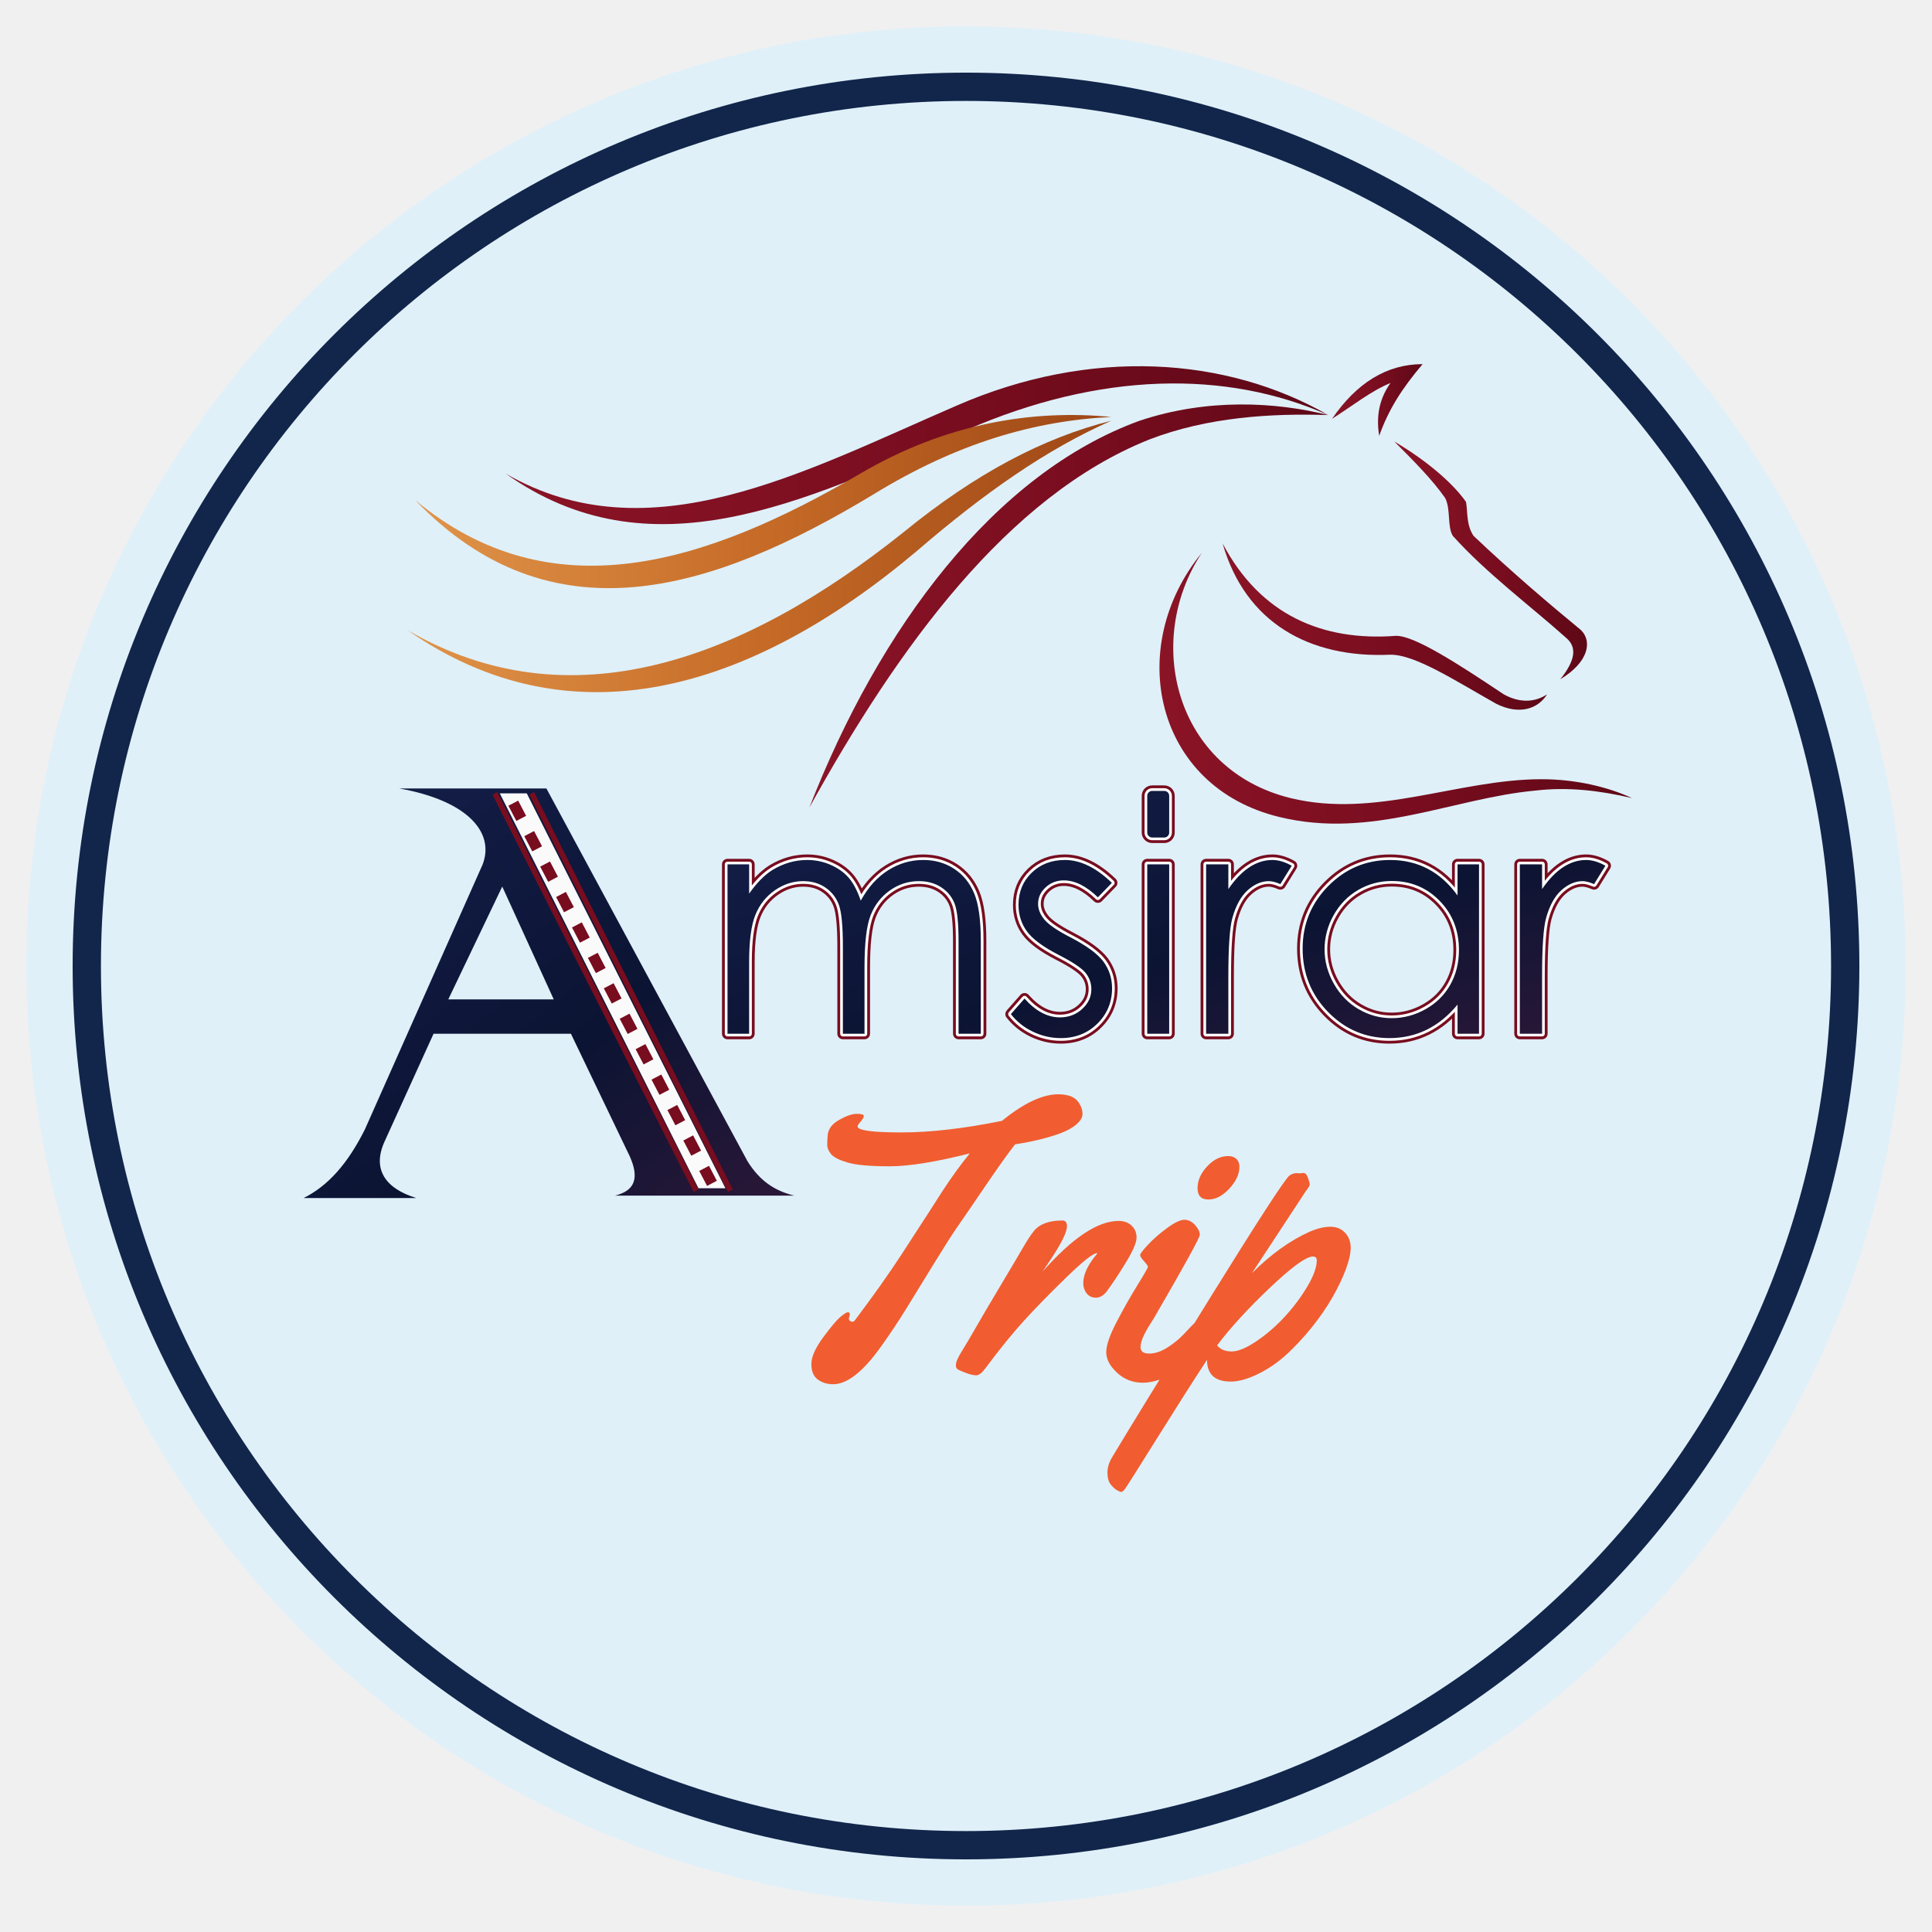
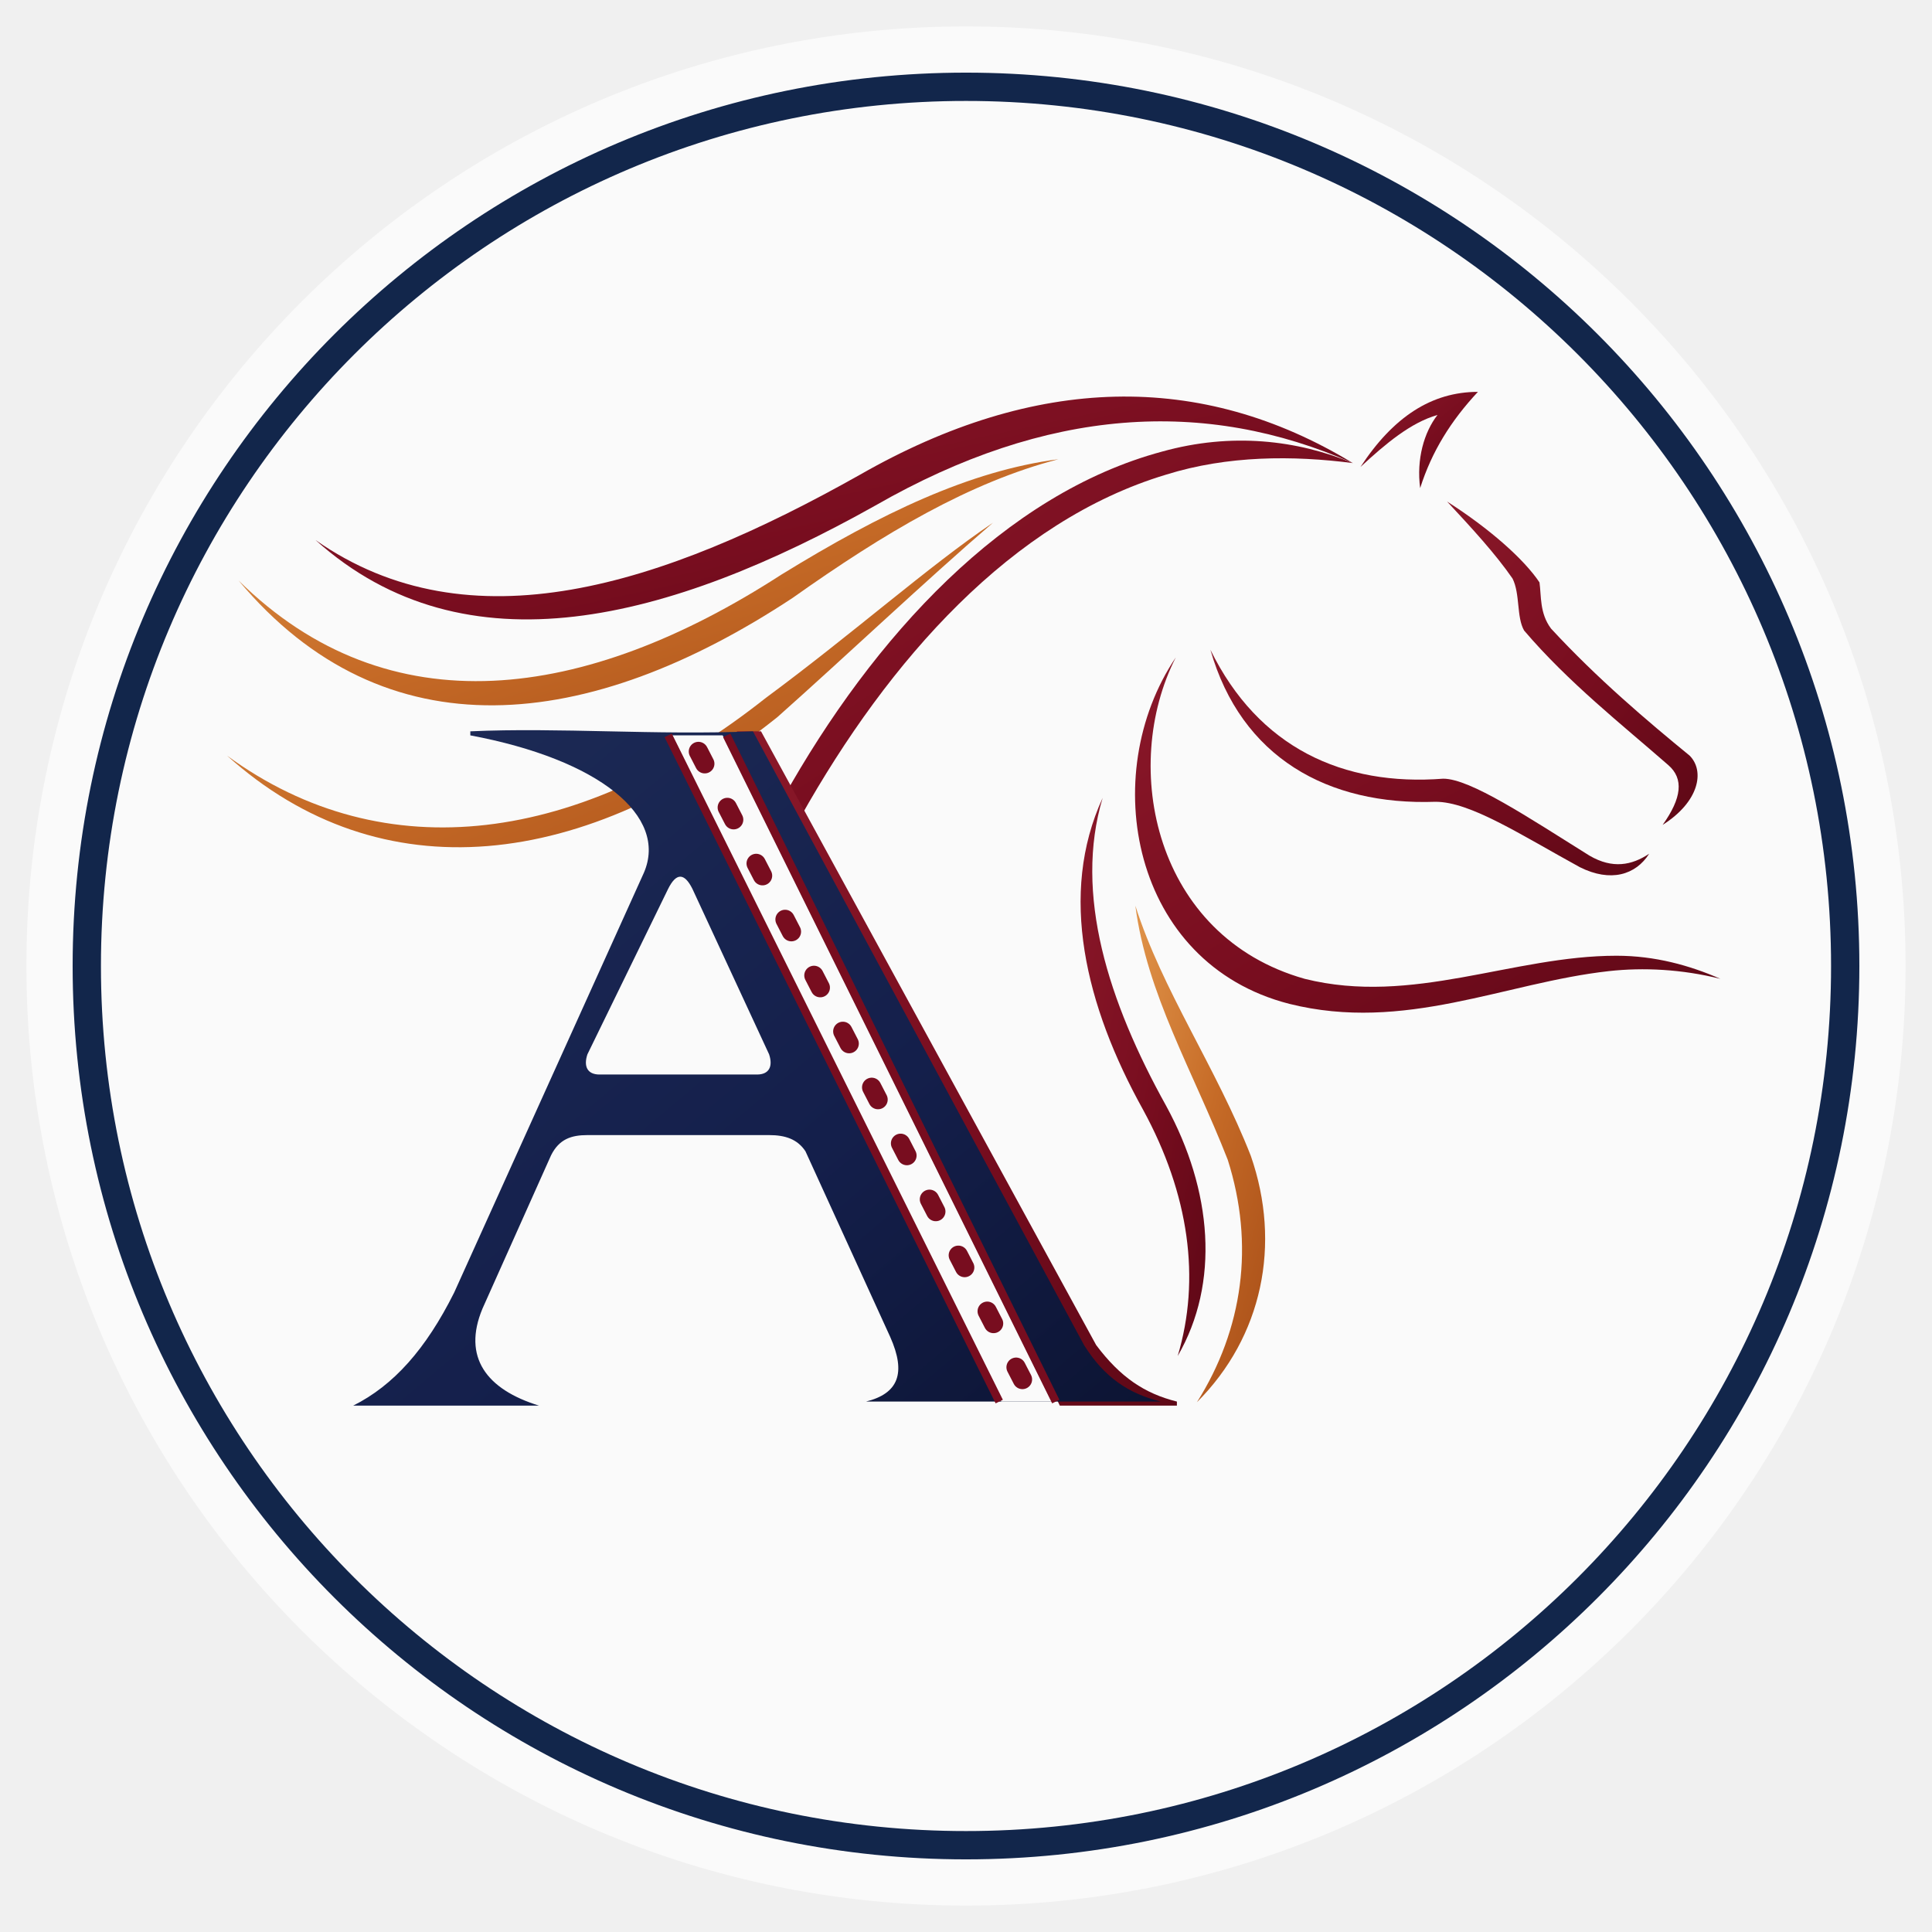
<svg xmlns="http://www.w3.org/2000/svg" viewBox="0 0 1024 1024" width="100%" height="100%">
  <defs>
    <linearGradient id="navy-a" x1="0%" y1="0%" x2="100%" y2="100%">
-       <stop offset="0%" stop-color="#141f4b" />
-       <stop offset="60%" stop-color="#0c1433" />
-       <stop offset="100%" stop-color="#2b1738" />
+       <stop offset="0%" stop-color="#1d2b56" />
+       <stop offset="60%" stop-color="#141f4b" />
+       <stop offset="100%" stop-color="#0c1433" />
    </linearGradient>
-     <linearGradient id="mane-gold" x1="0%" y1="0%" x2="100%" y2="0%">
+     <linearGradient id="mane-gold" x1="0%" y1="0%" x2="100%" y2="100%">
      <stop offset="0%" stop-color="#e0944a" />
      <stop offset="50%" stop-color="#c66b27" />
-       <stop offset="100%" stop-color="#9e4716" />
+       <stop offset="100%" stop-color="#a84e18" />
    </linearGradient>
-     <linearGradient id="horse-crimson" x1="0%" y1="0%" x2="100%" y2="0%">
-       <stop offset="0%" stop-color="#8a1426" />
+     <linearGradient id="horse-crimson" x1="0%" y1="0%" x2="100%" y2="100%">
+       <stop offset="0%" stop-color="#8a1829" />
      <stop offset="55%" stop-color="#780d1f" />
      <stop offset="100%" stop-color="#5e0816" />
    </linearGradient>
    <style>
-       .bg-circle { fill: #dff0f9; }
+       .bg-circle { fill: #FAFAFA; }
      .ring-navy { fill: none; stroke: #12264b; stroke-width: 15; }
      .red { fill: url(#horse-crimson); }
      .orange { fill: url(#mane-gold); }
      .navy { fill: url(#navy-a); }
    </style>
  </defs>
  <circle class="bg-circle" cx="512" cy="512" r="498" />
  <circle class="ring-navy" cx="512" cy="512" r="466" />
-   <g id="horse">
-     <path class="red" d="M 268 251 C 344 295, 426 250, 507 215 C 578 184, 650 189, 704 220 C 650 196, 583 197, 512 228 C 425 267, 344 305, 268 251 Z" />
-     <path class="orange" d="M 220 265 C 292 325, 374 299, 456 251 C 502 224, 548 217, 589 221 C 548 223, 507 235, 463 262 C 377 314, 292 340, 220 265 Z" />
-     <path class="orange" d="M 216 334 C 302 384, 394 350, 479 282 C 517 251, 553 232, 589 223 C 555 238, 522 261, 486 292 C 397 367, 302 394, 216 334 Z" />
-     <path class="red" d="M 429 428 C 466 333, 527 251, 604 223 C 640 211, 676 213, 704 220 C 674 219, 640 221, 609 233 C 534 263, 476 343, 429 428 Z" />
-     <path class="red" d="M 706 222 C 719 203, 735 193, 754 193 C 743 206, 736 217, 731 231 C 729 219, 732 210, 737 203 C 727 207, 717 215, 706 222 Z" />
-     <path class="red" d="M 739 234 C 756 244, 770 256, 777 266 C 778 271, 777 278, 781 284 C 801 303, 821 320, 838 334 C 844 340, 842 351, 827 360 C 835 350, 836 343, 830 338 C 811 321, 788 304, 770 284 C 767 279, 769 270, 766 264 C 759 254, 749 244, 739 234 Z" />
-     <path class="red" d="M 648 288 C 668 326, 701 340, 740 337 C 750 337, 773 352, 797 368 C 806 373, 814 372, 820 368 C 815 376, 805 379, 793 373 C 770 360, 750 347, 737 347 C 694 349, 660 330, 648 288 Z" />
-     <path class="red" d="M 637 293 C 606 340, 623 408, 684 423 C 729 434, 773 413, 817 413 C 835 413, 852 417, 865 423 C 848 419, 831 417, 814 419 C 770 423, 727 445, 678 433 C 612 417, 596 343, 637 293 Z" />
+   <g id="horse" transform="translate(2, -32) scale(1.02)">
+     <path class="red" d="M 162 312 C 242 368, 342 336, 445 278 C 536 226, 622 224, 701 272 C 624 238, 542 243, 453 294 C 346 354, 240 382, 162 312 Z" />
+     <path class="orange" d="M 122 333 C 200 410, 302 396, 404 330 C 456 298, 502 276, 548 270 C 502 282, 458 308, 410 342 C 304 412, 198 424, 122 333 Z" />
+     <path class="orange" d="M 116 424 C 198 484, 300 470, 396 394 C 442 360, 480 326, 514 303 C 478 334, 438 372, 402 404 C 302 484, 196 496, 116 424 Z" />
+     <path class="red" d="M 405 446 C 452 362, 520 288, 602 266 C 638 256, 672 260, 701 272 C 670 268, 636 268, 604 278 C 524 302, 460 374, 414 456 Z" />
+     <path class="red" d="M 705 274 C 722 248, 742 235, 766 235 C 752 250, 742 266, 736 285 C 734 270, 738 256, 745 247 C 731 251, 718 262, 705 274 Z" />
+     <path class="red" d="M 750 292 C 772 306, 790 322, 798 334 C 799 341, 798 350, 804 358 C 828 384, 854 406, 876 424 C 884 432, 881 448, 862 460 C 872 446, 873 436, 865 429 C 841 408, 813 386, 790 359 C 786 352, 788 340, 784 332 C 775 319, 763 306, 750 292 Z" />
+     <path class="red" d="M 627 369 C 652 420, 696 440, 748 436 C 762 436, 792 456, 824 476 C 836 483, 846 481, 855 475 C 848 486, 835 490, 819 482 C 788 465, 762 448, 744 448 C 688 450, 643 425, 627 369 Z" />
+     <path class="red" d="M 609 373 C 580 430, 598 518, 676 540 C 732 554, 784 528, 838 528 C 858 528, 876 533, 892 540 C 872 535, 852 534, 834 536 C 780 542, 728 568, 668 553 C 586 532, 568 434, 609 373 Z" />
+     <path class="red" d="M 571 446 C 556 496, 574 552, 604 606 C 628 650, 632 698, 610 736 C 622 696, 616 652, 592 608 C 562 554, 548 496, 571 446 Z" />
+     <path class="orange" d="M 588 502 C 602 546, 630 586, 648 632 C 664 678, 654 726, 620 760 C 644 722, 650 678, 636 634 C 618 588, 594 548, 588 502 Z" />
  </g>
-   <g id="amsirar" transform="translate(131, 180) scale(1.30)">
-     <g id="letter-A">
-       <path fill="url(#navy-a)" fill-rule="evenodd" d="M 62 183 L 122 183 L 204 335 C 209 343, 215 347, 223 349 L 150 349 C 158 347, 160 342, 156 333 L 132 283 L 76 283 L 56 327 C 51 338, 56 346, 69 350 L 23 350 C 33 345, 41 336, 48 322 L 96 214 C 101 201, 90 188, 62 183 Z                M 82 269 L 125 269 L 104 223 Z" />
-       <path fill="#FAFAFA" d="M 103 185 L 114 185 L 195 346 L 184 346 Z" />
-       <path stroke="#780d1f" stroke-width="2.2" fill="none" d="M 101 185 L 183 347 M 116 185 L 197 347" />
-       <line x1="108.5" y1="189" x2="189.5" y2="344" stroke="#780d1f" stroke-width="4.5" stroke-dasharray="7 7" stroke-linecap="butt" />
-     </g>
-     <g id="msirar-letters" aria-label="msirar">
-       <path fill="none" stroke="#780d1f" stroke-width="4.5" stroke-linejoin="round" stroke-linecap="round" d="M195.84 283.00 L195.84 213.94 L204.66 213.94 L204.66 225.87 Q209.30 219.27 214.18 216.22 L214.18 216.22 Q220.91 212.16 228.34 212.16 L228.34 212.16 Q233.35 212.16 237.86 214.13 Q242.37 216.10 245.22 219.36 Q248.08 222.63 250.17 228.73 L250.17 228.73 Q254.62 220.60 261.28 216.38 Q267.95 212.16 275.63 212.16 L275.63 212.16 Q282.80 212.16 288.29 215.78 Q293.78 219.40 296.45 225.87 Q299.12 232.35 299.12 245.29 L299.12 245.29 L299.12 283.00 L290.04 283.00 L290.04 245.29 Q290.04 234.19 288.45 230.03 Q286.86 225.87 283.02 223.33 Q279.18 220.79 273.85 220.79 L273.85 220.79 Q267.38 220.79 262.01 224.60 Q256.65 228.41 254.17 234.76 Q251.70 241.11 251.70 255.96 L251.70 255.96 L251.70 283.00 L242.88 283.00 L242.88 247.64 Q242.88 235.14 241.32 230.66 Q239.76 226.19 235.89 223.49 Q232.02 220.79 226.69 220.79 L226.69 220.79 Q220.53 220.79 215.17 224.51 Q209.80 228.22 207.23 234.50 Q204.66 240.79 204.66 253.74 L204.66 253.74 L204.66 283.00 L195.84 283.00 M352.56 221.49 L352.56 221.49 L346.85 227.39 Q339.74 220.48 332.95 220.48 L332.95 220.48 Q328.63 220.48 325.55 223.33 Q322.47 226.19 322.47 230.00 L322.47 230.00 Q322.47 233.36 325.01 236.41 L325.01 236.41 Q327.55 239.52 335.68 243.71 L335.68 243.71 Q345.58 248.85 349.13 253.61 L349.13 253.61 Q352.63 258.43 352.63 264.46 L352.63 264.46 Q352.63 272.97 346.66 278.87 Q340.69 284.78 331.74 284.78 L331.74 284.78 Q325.78 284.78 320.35 282.17 Q314.92 279.57 311.37 275.00 L311.37 275.00 L316.95 268.65 Q323.74 276.33 331.36 276.33 L331.36 276.33 Q336.69 276.33 340.44 272.91 Q344.18 269.48 344.18 264.85 L344.18 264.85 Q344.18 261.04 341.71 258.05 L341.71 258.05 Q339.23 255.13 330.54 250.69 L330.54 250.69 Q321.21 245.87 317.84 241.17 L317.84 241.17 Q314.48 236.47 314.48 230.44 L314.48 230.44 Q314.48 222.57 319.84 217.37 Q325.20 212.16 333.39 212.16 L333.39 212.16 Q342.91 212.16 352.56 221.49 M366.97 186.0 C366.97 184.9 367.87 184.0 368.97 184.0 L373.92 184.0 C375.02 184.0 375.92 184.9 375.92 186.0 L375.92 201.0 C375.92 202.1 375.02 203.0 373.92 203.0 L368.97 203.0 C367.87 203.0 366.97 202.1 366.97 201.0 Z M366.97 283.00 L366.97 213.94 L375.92 213.94 L375.92 283.00 L366.97 283.00 M390.97 283.00 L390.97 213.94 L400.04 213.94 L400.04 224.03 Q404.11 218.06 408.61 215.11 Q413.12 212.16 418.01 212.16 L418.01 212.16 Q421.69 212.16 425.88 214.51 L425.88 214.51 L421.24 222.00 Q418.45 220.79 416.55 220.79 L416.55 220.79 Q412.10 220.79 407.98 224.44 Q403.85 228.09 401.69 235.77 L401.69 235.77 Q400.04 241.68 400.04 259.64 L400.04 259.64 L400.04 283.00 L390.97 283.00 M493.48 213.94 L502.24 213.94 L502.24 283.00 L493.48 283.00 L493.48 271.13 Q487.89 277.92 480.94 281.35 Q473.99 284.78 465.74 284.78 L465.74 284.78 Q451.08 284.78 440.70 274.15 Q430.32 263.51 430.32 248.28 L430.32 248.28 Q430.32 233.36 440.79 222.76 Q451.27 212.16 466.00 212.16 L466.00 212.16 Q474.50 212.16 481.39 215.78 Q488.28 219.40 493.48 226.63 L493.48 226.63 L493.48 213.94 M466.69 220.73 L466.69 220.73 Q459.27 220.73 452.98 224.38 Q446.70 228.03 442.98 234.63 Q439.27 241.23 439.27 248.60 L439.27 248.60 Q439.27 255.90 443.02 262.56 Q446.76 269.23 453.08 272.94 Q459.39 276.65 466.63 276.65 L466.63 276.65 Q473.93 276.65 480.47 272.97 Q487.01 269.29 490.53 263.00 Q494.05 256.72 494.05 248.85 L494.05 248.85 Q494.05 236.85 486.15 228.79 Q478.25 220.73 466.69 220.73 M518.87 283.00 L518.87 213.94 L527.95 213.94 L527.95 224.03 Q532.01 218.06 536.52 215.11 Q541.02 212.16 545.91 212.16 L545.91 212.16 Q549.59 212.16 553.78 214.51 L553.78 214.51 L549.15 222.00 Q546.36 220.79 544.45 220.79 L544.45 220.79 Q540.01 220.79 535.88 224.44 Q531.76 228.09 529.60 235.77 L529.60 235.77 Q527.95 241.68 527.95 259.64 L527.95 259.64 L527.95 283.00 L518.87 283.00" />
-       <path fill="none" stroke="#ffffff" stroke-width="2.2" stroke-linejoin="round" stroke-linecap="round" d="M195.84 283.00 L195.84 213.94 L204.66 213.94 L204.66 225.87 Q209.30 219.27 214.18 216.22 L214.18 216.22 Q220.91 212.16 228.34 212.16 L228.34 212.16 Q233.35 212.16 237.86 214.13 Q242.37 216.10 245.22 219.36 Q248.08 222.63 250.17 228.73 L250.17 228.73 Q254.62 220.60 261.28 216.38 Q267.95 212.16 275.63 212.16 L275.63 212.16 Q282.80 212.16 288.29 215.78 Q293.78 219.40 296.45 225.87 Q299.12 232.35 299.12 245.29 L299.12 245.29 L299.12 283.00 L290.04 283.00 L290.04 245.29 Q290.04 234.19 288.45 230.03 Q286.86 225.87 283.02 223.33 Q279.18 220.79 273.85 220.79 L273.85 220.79 Q267.38 220.79 262.01 224.60 Q256.65 228.41 254.17 234.76 Q251.70 241.11 251.70 255.96 L251.70 255.96 L251.70 283.00 L242.88 283.00 L242.88 247.64 Q242.88 235.14 241.32 230.66 Q239.76 226.19 235.89 223.49 Q232.02 220.79 226.69 220.79 L226.69 220.79 Q220.53 220.79 215.17 224.51 Q209.80 228.22 207.23 234.50 Q204.66 240.79 204.66 253.74 L204.66 253.74 L204.66 283.00 L195.84 283.00 M352.56 221.49 L352.56 221.49 L346.85 227.39 Q339.74 220.48 332.95 220.48 L332.95 220.48 Q328.63 220.48 325.55 223.33 Q322.47 226.19 322.47 230.00 L322.47 230.00 Q322.47 233.36 325.01 236.41 L325.01 236.41 Q327.55 239.52 335.68 243.71 L335.68 243.71 Q345.58 248.85 349.13 253.61 L349.13 253.61 Q352.63 258.43 352.63 264.46 L352.63 264.46 Q352.63 272.97 346.66 278.87 Q340.69 284.78 331.74 284.78 L331.74 284.78 Q325.78 284.78 320.35 282.17 Q314.92 279.57 311.37 275.00 L311.37 275.00 L316.95 268.65 Q323.74 276.33 331.36 276.33 L331.36 276.33 Q336.69 276.33 340.44 272.91 Q344.18 269.48 344.18 264.85 L344.18 264.85 Q344.18 261.04 341.71 258.05 L341.71 258.05 Q339.23 255.13 330.54 250.69 L330.54 250.69 Q321.21 245.87 317.84 241.17 L317.84 241.17 Q314.48 236.47 314.48 230.44 L314.48 230.44 Q314.48 222.57 319.84 217.37 Q325.20 212.16 333.39 212.16 L333.39 212.16 Q342.91 212.16 352.56 221.49 M366.97 186.0 C366.97 184.9 367.87 184.0 368.97 184.0 L373.92 184.0 C375.02 184.0 375.92 184.9 375.92 186.0 L375.92 201.0 C375.92 202.1 375.02 203.0 373.92 203.0 L368.97 203.0 C367.87 203.0 366.97 202.1 366.97 201.0 Z M366.97 283.00 L366.97 213.94 L375.92 213.94 L375.92 283.00 L366.97 283.00 M390.97 283.00 L390.97 213.94 L400.04 213.94 L400.04 224.03 Q404.11 218.06 408.61 215.11 Q413.12 212.16 418.01 212.16 L418.01 212.16 Q421.69 212.16 425.88 214.51 L425.88 214.51 L421.24 222.00 Q418.45 220.79 416.55 220.79 L416.55 220.79 Q412.10 220.79 407.98 224.44 Q403.85 228.09 401.69 235.77 L401.69 235.77 Q400.04 241.68 400.04 259.64 L400.04 259.64 L400.04 283.00 L390.97 283.00 M493.48 213.94 L502.24 213.94 L502.24 283.00 L493.48 283.00 L493.48 271.13 Q487.89 277.92 480.94 281.35 Q473.99 284.78 465.74 284.78 L465.74 284.78 Q451.08 284.78 440.70 274.15 Q430.32 263.51 430.32 248.28 L430.32 248.28 Q430.32 233.36 440.79 222.76 Q451.27 212.16 466.00 212.16 L466.00 212.16 Q474.50 212.16 481.39 215.78 Q488.28 219.40 493.48 226.63 L493.48 226.63 L493.48 213.94 M466.69 220.73 L466.69 220.73 Q459.27 220.73 452.98 224.38 Q446.70 228.03 442.98 234.63 Q439.27 241.23 439.27 248.60 L439.27 248.60 Q439.27 255.90 443.02 262.56 Q446.76 269.23 453.08 272.94 Q459.39 276.65 466.63 276.65 L466.63 276.65 Q473.93 276.65 480.47 272.97 Q487.01 269.29 490.53 263.00 Q494.05 256.72 494.05 248.85 L494.05 248.85 Q494.05 236.85 486.15 228.79 Q478.25 220.73 466.69 220.73 M518.87 283.00 L518.87 213.94 L527.95 213.94 L527.95 224.03 Q532.01 218.06 536.52 215.11 Q541.02 212.16 545.91 212.16 L545.91 212.16 Q549.59 212.16 553.78 214.51 L553.78 214.51 L549.15 222.00 Q546.36 220.79 544.45 220.79 L544.45 220.79 Q540.01 220.79 535.88 224.44 Q531.76 228.09 529.60 235.77 L529.60 235.77 Q527.95 241.68 527.95 259.64 L527.95 259.64 L527.95 283.00 L518.87 283.00" />
-       <path fill="url(#navy-a)" d="M195.84 283.00 L195.84 213.94 L204.66 213.94 L204.66 225.87 Q209.30 219.27 214.18 216.22 L214.18 216.22 Q220.91 212.16 228.34 212.16 L228.34 212.16 Q233.35 212.16 237.86 214.13 Q242.37 216.10 245.22 219.36 Q248.08 222.63 250.17 228.73 L250.17 228.73 Q254.62 220.60 261.28 216.38 Q267.95 212.16 275.63 212.16 L275.63 212.16 Q282.80 212.16 288.29 215.78 Q293.78 219.40 296.45 225.87 Q299.12 232.35 299.12 245.29 L299.12 245.29 L299.12 283.00 L290.04 283.00 L290.04 245.29 Q290.04 234.19 288.45 230.03 Q286.86 225.87 283.02 223.33 Q279.18 220.79 273.85 220.79 L273.85 220.79 Q267.38 220.79 262.01 224.60 Q256.65 228.41 254.17 234.76 Q251.70 241.11 251.70 255.96 L251.70 255.96 L251.70 283.00 L242.88 283.00 L242.88 247.64 Q242.88 235.14 241.32 230.66 Q239.76 226.19 235.89 223.49 Q232.02 220.79 226.69 220.79 L226.69 220.79 Q220.53 220.79 215.17 224.51 Q209.80 228.22 207.23 234.50 Q204.66 240.79 204.66 253.74 L204.66 253.74 L204.66 283.00 L195.84 283.00 M352.56 221.49 L352.56 221.49 L346.85 227.39 Q339.74 220.48 332.95 220.48 L332.95 220.48 Q328.63 220.48 325.55 223.33 Q322.47 226.19 322.47 230.00 L322.47 230.00 Q322.47 233.36 325.01 236.41 L325.01 236.41 Q327.55 239.52 335.68 243.71 L335.68 243.71 Q345.58 248.85 349.13 253.61 L349.13 253.61 Q352.63 258.43 352.63 264.46 L352.63 264.46 Q352.63 272.97 346.66 278.87 Q340.69 284.78 331.74 284.78 L331.74 284.78 Q325.78 284.78 320.35 282.17 Q314.92 279.57 311.37 275.00 L311.37 275.00 L316.95 268.65 Q323.74 276.33 331.36 276.33 L331.36 276.33 Q336.69 276.33 340.44 272.91 Q344.18 269.48 344.18 264.85 L344.18 264.85 Q344.18 261.04 341.71 258.05 L341.71 258.05 Q339.23 255.13 330.54 250.69 L330.54 250.69 Q321.21 245.87 317.84 241.17 L317.84 241.17 Q314.48 236.47 314.48 230.44 L314.48 230.44 Q314.48 222.57 319.84 217.37 Q325.20 212.16 333.39 212.16 L333.39 212.16 Q342.91 212.16 352.56 221.49 M366.97 186.0 C366.97 184.9 367.87 184.0 368.97 184.0 L373.92 184.0 C375.02 184.0 375.92 184.9 375.92 186.0 L375.92 201.0 C375.92 202.1 375.02 203.0 373.92 203.0 L368.97 203.0 C367.87 203.0 366.97 202.1 366.97 201.0 Z M366.97 283.00 L366.97 213.94 L375.92 213.94 L375.92 283.00 L366.97 283.00 M390.97 283.00 L390.97 213.94 L400.04 213.94 L400.04 224.03 Q404.11 218.06 408.61 215.11 Q413.12 212.16 418.01 212.16 L418.01 212.16 Q421.69 212.16 425.88 214.51 L425.88 214.51 L421.24 222.00 Q418.45 220.79 416.55 220.79 L416.55 220.79 Q412.10 220.79 407.98 224.44 Q403.85 228.09 401.69 235.77 L401.69 235.77 Q400.04 241.68 400.04 259.64 L400.04 259.64 L400.04 283.00 L390.97 283.00 M493.48 213.94 L502.24 213.94 L502.24 283.00 L493.48 283.00 L493.48 271.13 Q487.89 277.92 480.94 281.35 Q473.99 284.78 465.74 284.78 L465.74 284.78 Q451.08 284.78 440.70 274.15 Q430.32 263.51 430.32 248.28 L430.32 248.28 Q430.32 233.36 440.79 222.76 Q451.27 212.16 466.00 212.16 L466.00 212.16 Q474.50 212.16 481.39 215.78 Q488.28 219.40 493.48 226.63 L493.48 226.63 L493.48 213.94 M466.69 220.73 L466.69 220.73 Q459.27 220.73 452.98 224.38 Q446.70 228.03 442.98 234.63 Q439.27 241.23 439.27 248.60 L439.27 248.60 Q439.27 255.90 443.02 262.56 Q446.76 269.23 453.08 272.94 Q459.39 276.65 466.63 276.65 L466.63 276.65 Q473.93 276.65 480.47 272.97 Q487.01 269.29 490.53 263.00 Q494.05 256.72 494.05 248.85 L494.05 248.85 Q494.05 236.85 486.15 228.79 Q478.25 220.73 466.69 220.73 M518.87 283.00 L518.87 213.94 L527.95 213.94 L527.95 224.03 Q532.01 218.06 536.52 215.11 Q541.02 212.16 545.91 212.16 L545.91 212.16 Q549.59 212.16 553.78 214.51 L553.78 214.51 L549.15 222.00 Q546.36 220.79 544.45 220.79 L544.45 220.79 Q540.01 220.79 535.88 224.44 Q531.76 228.09 529.60 235.77 L529.60 235.77 Q527.95 241.68 527.95 259.64 L527.95 259.64 L527.95 283.00 L518.87 283.00" />
-     </g>
-   </g>
-   <g id="trip" transform="translate(115, 74) scale(0.88)" aria-label="Trip">
-     <path fill="#f15d30" d="M381.16 707.74L380.58 710.14Q380.58 710.82 381.21 711.4Q381.84 711.98 382.75 711.98Q383.66 711.98 384.24 711.07Q401.26 688.47 412.42 671.28Q423.62 654.09 428.81 646.01Q434.01 637.89 437.09 633.11Q445.31 620.54 453.4 610.61Q422.6 618.37 405.13 618.37Q387.67 618.37 380.03 616.14Q372.38 613.94 369.96 611.14Q367.57 608.33 367.57 605.41Q367.57 602.53 367.82 599.78Q368.26 594.06 374.72 590.43Q381.16 586.77 385.39 586.77Q389.6 586.77 389.6 588.01Q389.6 589.27 387.73 591.39Q385.83 593.51 385.83 594.31Q385.83 597.96 412.2 597.96Q438.57 597.96 472.81 590.98Q492.45 575 506.72 575Q516.18 575 519.26 580.36Q521.32 583.58 521.32 586.77Q521.32 589.96 517.61 593.15Q513.9 596.34 507.63 598.62Q496.21 602.75 480.68 605.14Q474.19 613.47 462.25 631.05Q450.32 648.62 446 654.78Q441.65 660.97 432 676.7Q422.35 692.45 415.28 703.92Q408.21 715.39 400.21 726.58Q383.91 749.63 371.12 749.63Q365.75 749.63 361.88 746.79Q358 743.93 358 737.47Q358 731.04 365.12 721.38Q372.25 711.73 375.57 709.01Q378.87 706.26 380.03 706.26Q381.16 706.26 381.16 707.74M502.02 674.66L497.23 681.84Q524.18 651.26 543.13 651.26Q547.8 651.26 550.83 654.04Q553.86 656.84 553.86 661.3Q553.86 665.75 547.5 676.2Q541.18 686.62 535.81 693.83Q532.96 697.49 529.35 697.49Q525.78 697.49 523.77 694.85Q521.76 692.23 521.76 688.69Q521.76 680.82 530.23 670.89L529.98 670.65Q526.22 671 511.34 685.5Q496.44 699.99 485.98 711.46Q475.56 722.92 463.32 739.37Q459.8 744.26 457.36 744.26Q454.88 744.26 450.84 742.72Q446.8 741.18 445.92 740.5Q445.06 739.81 445.06 738.21Q445.06 736.62 446 734.5Q446.91 732.41 449.36 728.53Q451.8 724.63 456.78 715.97Q461.73 707.3 472.23 689.7Q482.74 672.13 484.8 668.47Q489.12 660.97 491.87 657.53Q497.01 651.01 509.22 651.01Q511.95 651.01 511.95 654.45Q511.95 659.81 502.02 674.66M615.81 618.73Q615.81 625.22 609.76 631.79Q603.71 638.36 597.17 638.36Q590.6 638.36 590.6 631.51Q590.6 624.66 596.37 618.42Q602.12 612.21 609.07 612.21Q612.18 612.21 614 613.94Q615.81 615.65 615.81 618.73M597.33 718.36Q597.33 721.8 596.64 723.28Q591.06 734.69 578.85 741.71Q566.64 748.72 557.62 748.72Q548.6 748.72 542.08 742.67Q535.6 736.62 535.6 730.35Q535.6 724.08 541.87 712.09Q548.13 700.1 554.4 689.95Q560.7 679.78 560.7 678.92Q560.7 678.07 558.37 675.57Q556.03 673.04 556.03 671.86Q556.03 670.65 560.76 665.59Q565.49 660.5 572.28 655.52Q579.07 650.57 582.68 650.57Q586.25 650.57 589.11 653.76Q591.97 656.95 591.97 659.59Q591.97 662.2 564.8 709.01Q564.47 709.7 562.93 712.03Q561.39 714.37 560.51 715.91Q559.66 717.45 558.53 719.62Q556.25 724.19 556.25 727.27Q556.25 731.15 561.5 731.15Q566.75 731.15 572.39 727.54Q578.05 723.97 582.15 719.62Q592.88 708.1 594.36 708.1Q597.33 708.1 597.33 718.36M650.19 622.49L652.33 622.6L654.39 622.38Q656.1 622.38 657.14 625.35Q658.16 628.32 658.16 629.34Q658.16 630.36 655.88 633.22L623.35 682.75Q640.48 665.64 658.16 657.75Q665.01 654.78 670.54 654.78Q676.09 654.78 679.45 658.38Q682.83 661.98 682.83 667.35Q682.83 672.71 679.86 680.57Q676.89 688.47 671.8 697.35Q666.71 706.26 659.48 715.28Q652.22 724.3 644.3 731.61Q636.36 738.9 627.01 743.47Q617.65 748.03 610.56 748.03Q596.31 748.03 596.31 734.91Q582.95 755.35 565.49 783.31Q548.03 811.28 546.76 812.88Q545.52 814.47 544.67 814.47Q543.79 814.47 542.03 813.43Q540.27 812.41 538.32 810.02Q536.39 807.62 536.34 803.06Q536.28 798.49 539.01 793.82Q554.4 768.13 598.4 697.18Q642.4 626.26 646.06 623.87Q648.13 622.49 650.19 622.49M662.4 675.1Q662.4 672.71 660.12 672.71Q653.96 672.71 634.02 691.66Q614.11 710.6 602.37 726.25Q605.33 729.88 611.14 729.88Q616.97 729.88 626.21 723.61Q635.45 717.34 643.34 708.71Q651.21 700.1 656.79 690.64Q662.4 681.15 662.4 675.1" />
+   <g id="letter-A" transform="translate(138, -4) scale(2.14)">
+     <path fill="url(#horse-crimson)" d="M 118 183 L 124 183 L 207 335 C 213 343, 219 347, 227 349 L 227 350 L 198 350 Z" />
+     <path fill="url(#navy-a)" fill-rule="evenodd" d="M 52 183 C 74 182, 98 184, 122 183 L 204 335 C 209 343, 215 347, 223 349 L 150 349 C 158 347, 160 342, 156 333 L 135 287 C 133 284, 130 283, 126 283 L 81 283 C 77 283, 74 284, 72 288 L 55 326 C 50 338, 56 346, 69 350 L 23 350 C 33 345, 41 336, 48 322 L 95 218 C 101 204, 84 190, 52 184 Z              M 84 268 C 81 268, 80 266, 81 263 L 101 222 C 103 218, 105 218, 107 222 L 126 263 C 127 266, 126 268, 123 268 Z" />
+     <path fill="#FAFAFA" d="M 102 184 L 114.5 184 L 196 349 L 183.5 349 Z" />
+     <path stroke="#780d1f" stroke-width="2" fill="none" d="M 101 184 L 183 349 M 115.5 184 L 197 349" />
+     <line x1="108.5" y1="188" x2="189.5" y2="345" stroke="#780d1f" stroke-width="4.8" stroke-dasharray="3.4 12.2" stroke-linecap="round" />
  </g>
</svg>
